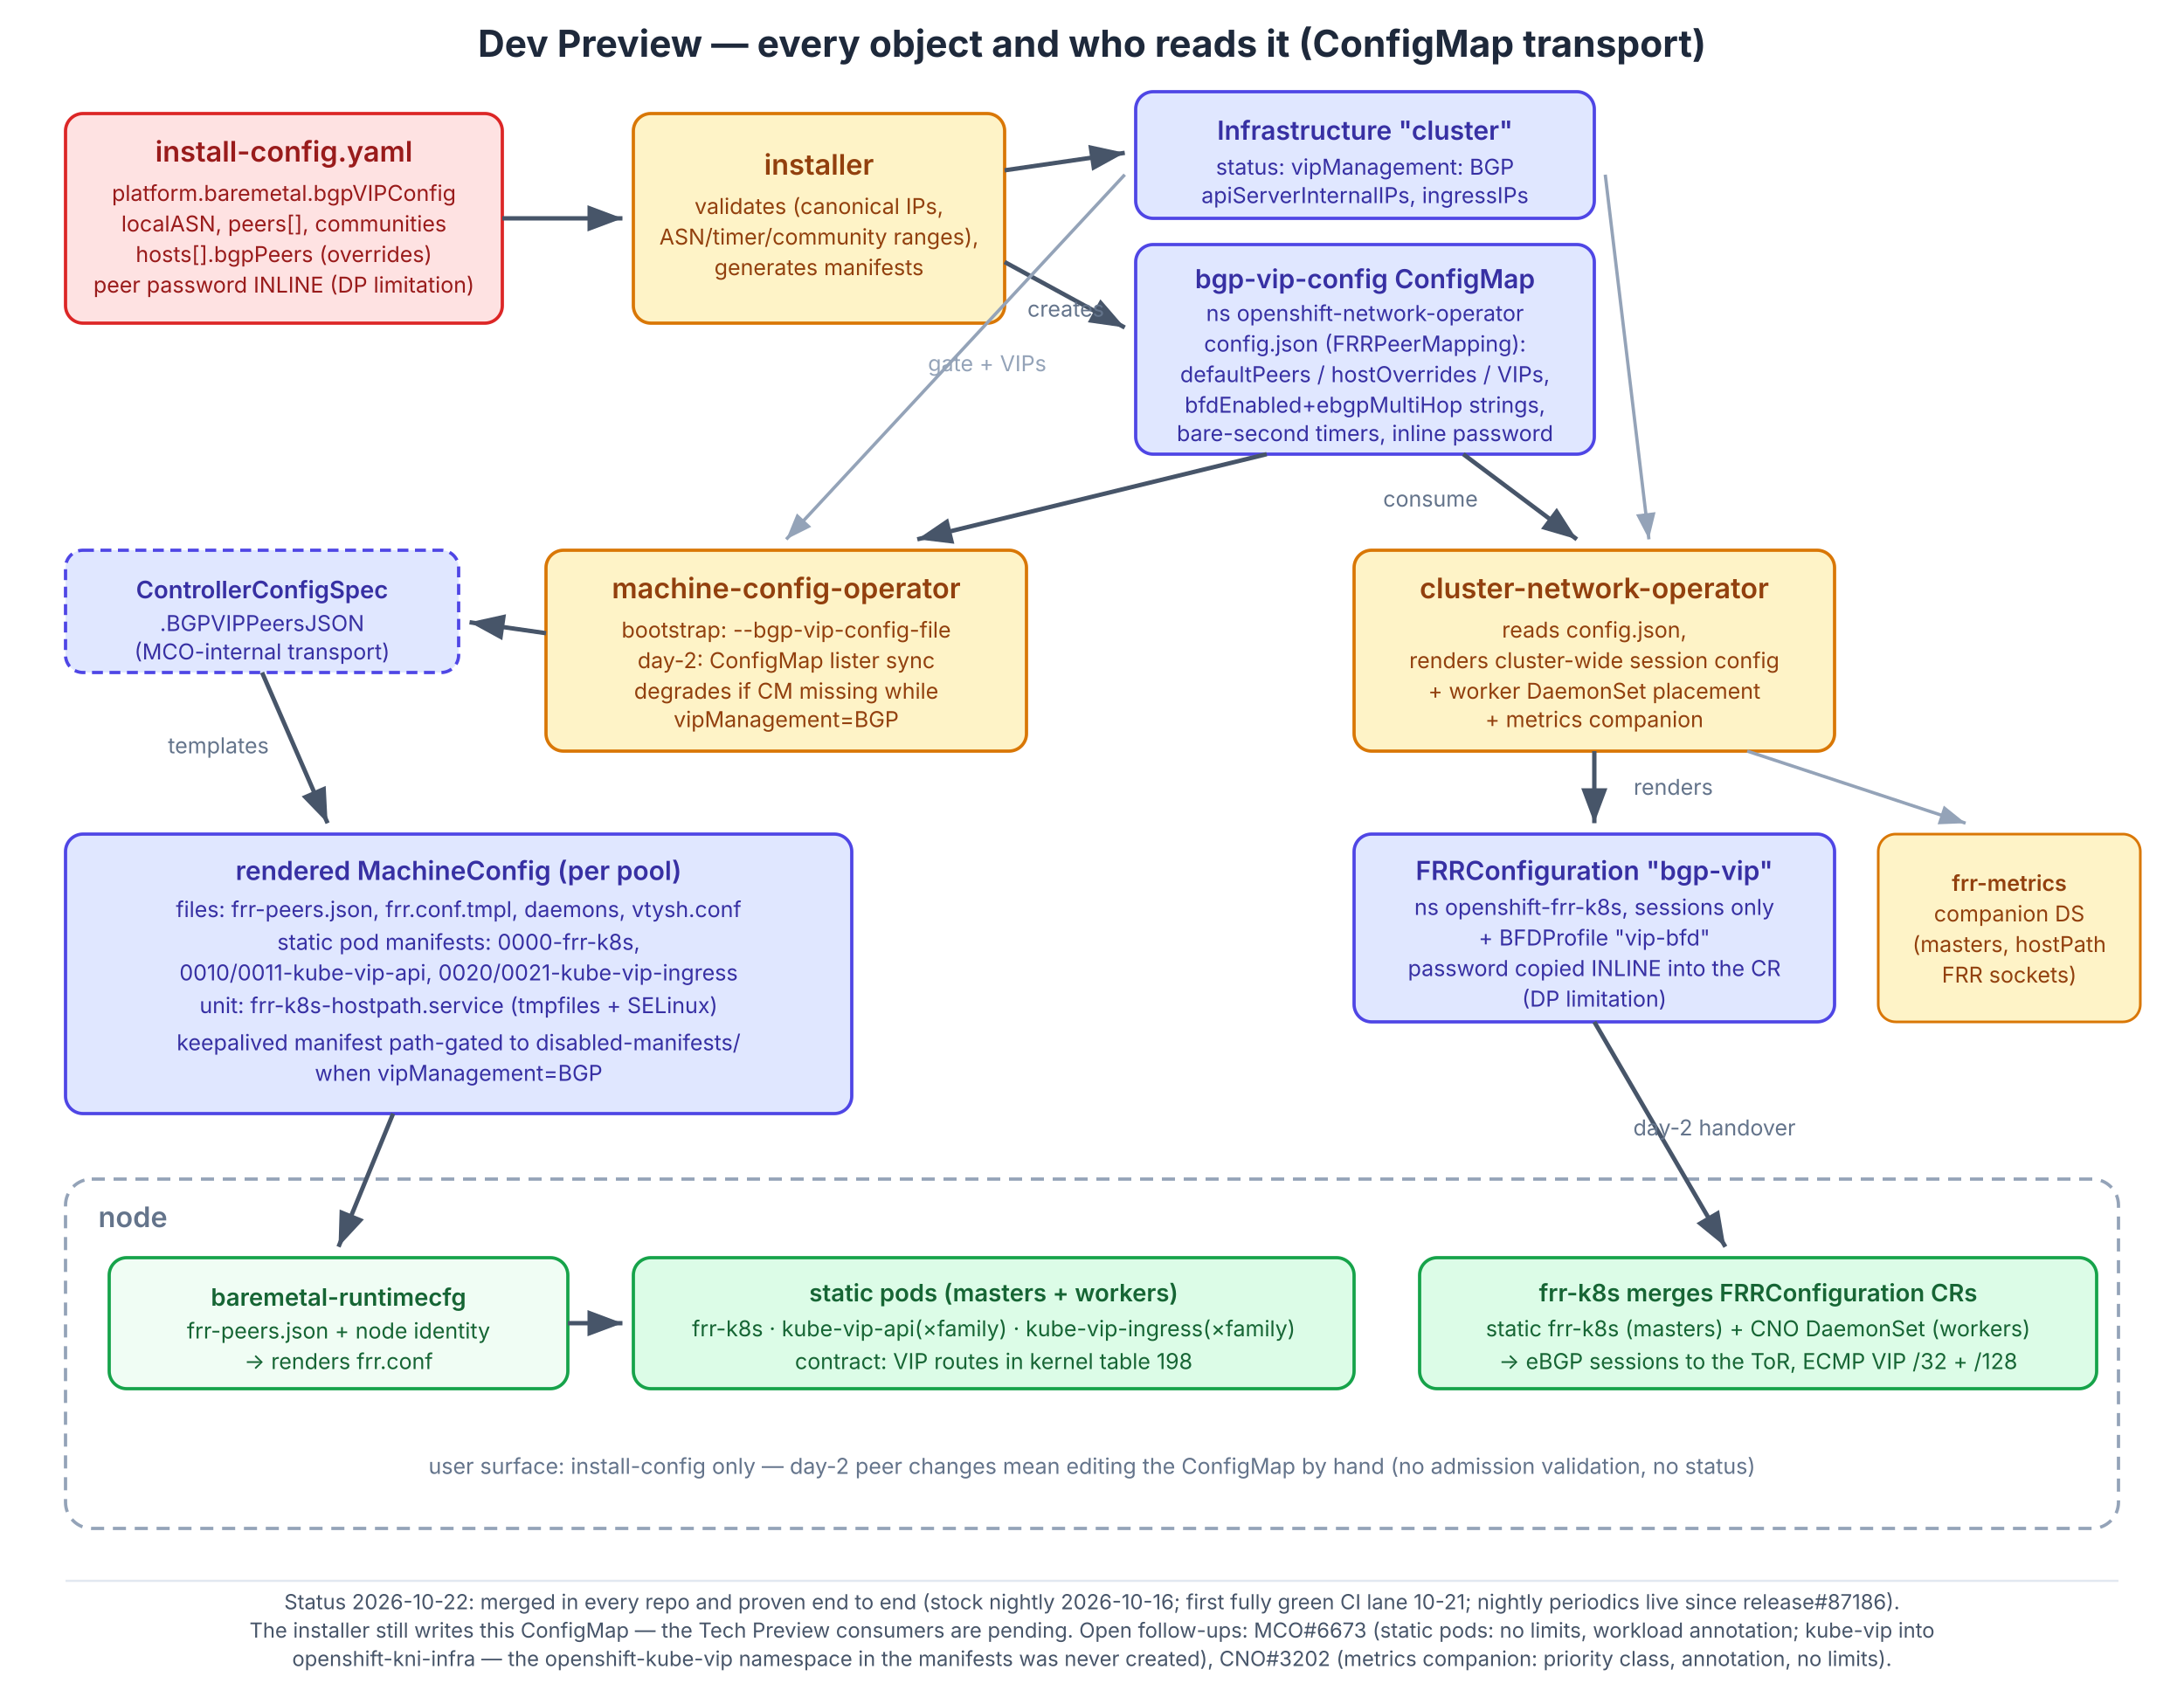
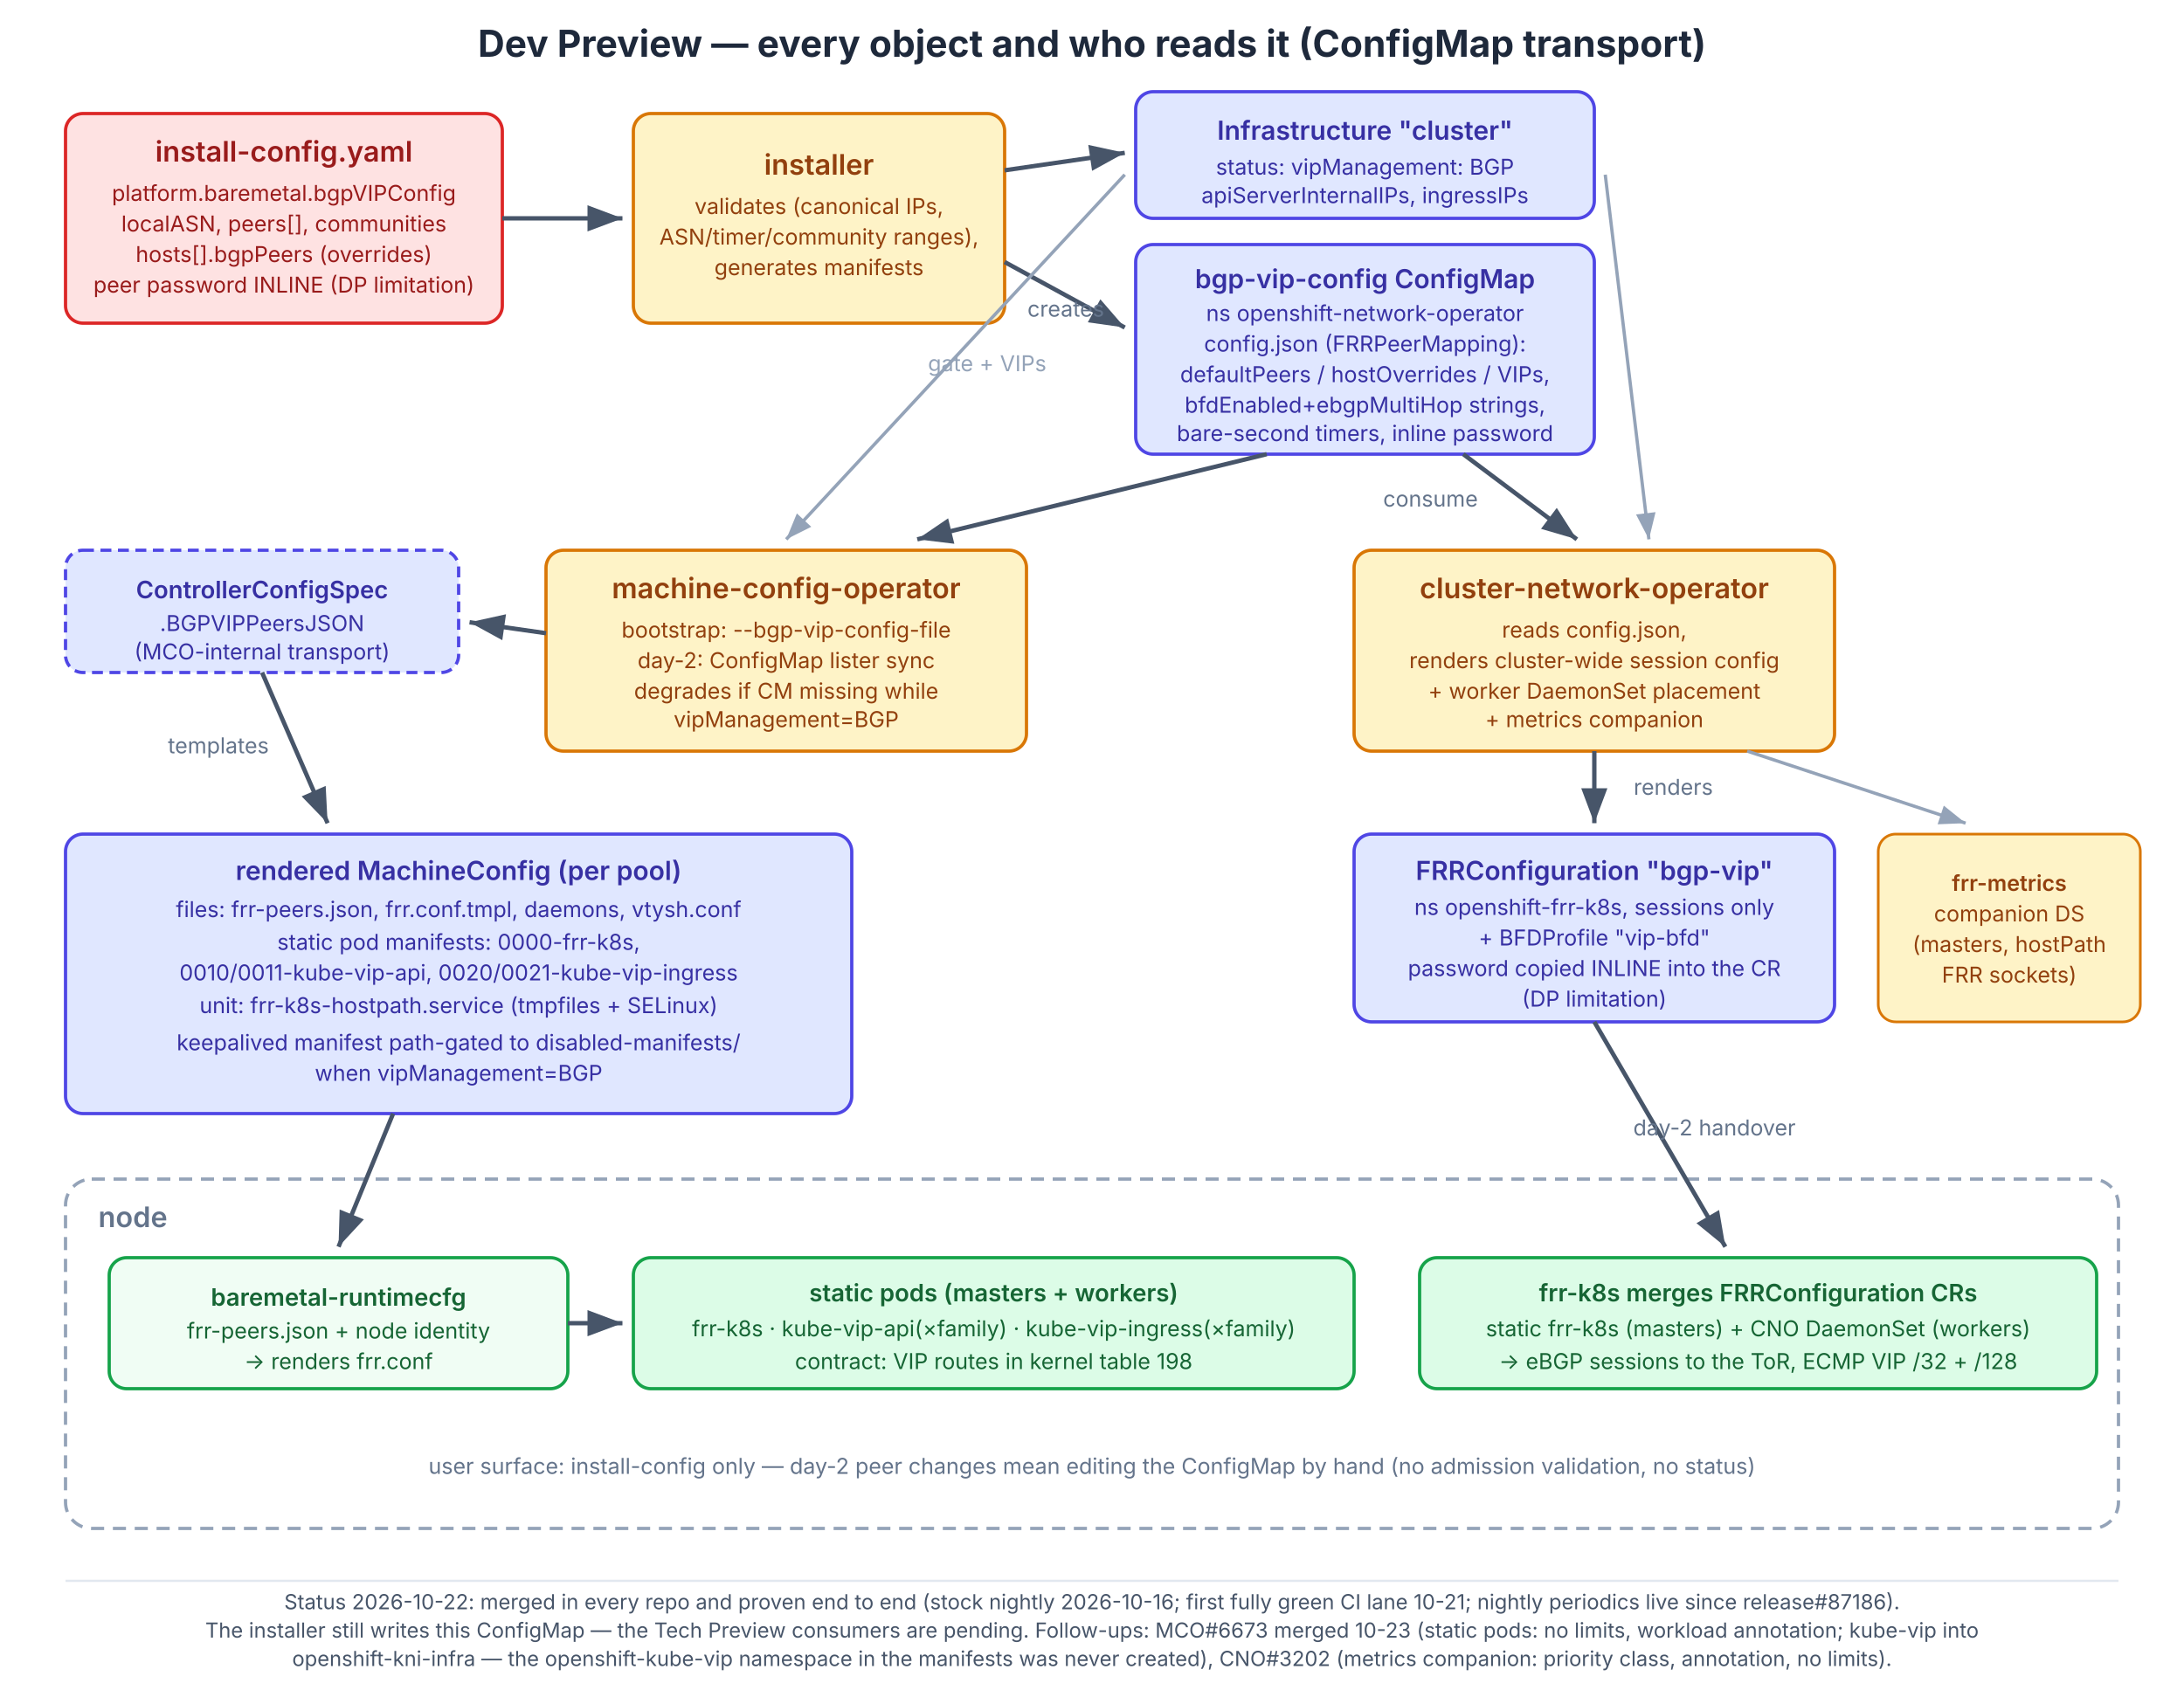
<svg xmlns="http://www.w3.org/2000/svg" width="1000" height="777" viewBox="0 0 1000 777" font-family="Inter, Helvetica, Arial, sans-serif">
  <defs>
    <marker id="arrow" markerWidth="10" markerHeight="10" refX="8" refY="3" orient="auto">
      <path d="M0,0 L8,3 L0,6 z" fill="#475569" />
    </marker>
    <marker id="arrowlight" markerWidth="10" markerHeight="10" refX="8" refY="3" orient="auto">
      <path d="M0,0 L8,3 L0,6 z" fill="#94a3b8" />
    </marker>
  </defs>
  <text x="500" y="26" text-anchor="middle" font-size="17" font-weight="700" fill="#1e293b">Dev Preview — every object and who reads it (ConfigMap transport)</text>
  <rect x="30" y="52" width="200" height="96" rx="8" fill="#fee2e2" stroke="#dc2626" stroke-width="1.5" />
  <text x="130" y="74" text-anchor="middle" font-size="13" font-weight="600" fill="#991b1b">install-config.yaml</text>
  <text x="130" y="92" text-anchor="middle" font-size="10" fill="#991b1b">platform.baremetal.bgpVIPConfig</text>
  <text x="130" y="106" text-anchor="middle" font-size="10" fill="#991b1b">localASN, peers[], communities</text>
  <text x="130" y="120" text-anchor="middle" font-size="10" fill="#991b1b">hosts[].bgpPeers (overrides)</text>
  <text x="130" y="134" text-anchor="middle" font-size="10" fill="#991b1b">peer password INLINE (DP limitation)</text>
  <rect x="290" y="52" width="170" height="96" rx="8" fill="#fef3c7" stroke="#d97706" stroke-width="1.5" />
  <text x="375" y="80" text-anchor="middle" font-size="13" font-weight="600" fill="#92400e">installer</text>
  <text x="375" y="98" text-anchor="middle" font-size="10" fill="#92400e">validates (canonical IPs,</text>
  <text x="375" y="112" text-anchor="middle" font-size="10" fill="#92400e">ASN/timer/community ranges),</text>
  <text x="375" y="126" text-anchor="middle" font-size="10" fill="#92400e">generates manifests</text>
  <line x1="230" y1="100" x2="285" y2="100" stroke="#475569" stroke-width="2" marker-end="url(#arrow)" />
  <rect x="520" y="42" width="210" height="58" rx="8" fill="#e0e7ff" stroke="#4f46e5" stroke-width="1.5" />
  <text x="625" y="64" text-anchor="middle" font-size="12" font-weight="600" fill="#3730a3">Infrastructure "cluster"</text>
  <text x="625" y="80" text-anchor="middle" font-size="10" fill="#3730a3">status: vipManagement: BGP</text>
  <text x="625" y="93" text-anchor="middle" font-size="10" fill="#3730a3">apiServerInternalIPs, ingressIPs</text>
  <rect x="520" y="112" width="210" height="96" rx="8" fill="#e0e7ff" stroke="#4f46e5" stroke-width="1.5" />
  <text x="625" y="132" text-anchor="middle" font-size="12" font-weight="600" fill="#3730a3">bgp-vip-config ConfigMap</text>
  <text x="625" y="147" text-anchor="middle" font-size="10" fill="#3730a3">ns openshift-network-operator</text>
  <text x="625" y="161" text-anchor="middle" font-size="10" fill="#3730a3">config.json (FRRPeerMapping):</text>
  <text x="625" y="175" text-anchor="middle" font-size="10" fill="#3730a3">defaultPeers / hostOverrides / VIPs,</text>
  <text x="625" y="189" text-anchor="middle" font-size="10" fill="#3730a3">bfdEnabled+ebgpMultiHop strings,</text>
  <text x="625" y="202" text-anchor="middle" font-size="10" fill="#3730a3">bare-second timers, inline password</text>
  <line x1="460" y1="78" x2="515" y2="70" stroke="#475569" stroke-width="2" marker-end="url(#arrow)" />
  <line x1="460" y1="120" x2="515" y2="150" stroke="#475569" stroke-width="2" marker-end="url(#arrow)" />
  <text x="488" y="145" text-anchor="middle" font-size="10" fill="#64748b">creates</text>
  <rect x="250" y="252" width="220" height="92" rx="8" fill="#fef3c7" stroke="#d97706" stroke-width="1.5" />
  <text x="360" y="274" text-anchor="middle" font-size="13" font-weight="600" fill="#92400e">machine-config-operator</text>
  <text x="360" y="292" text-anchor="middle" font-size="10" fill="#92400e">bootstrap: --bgp-vip-config-file</text>
  <text x="360" y="306" text-anchor="middle" font-size="10" fill="#92400e">day-2: ConfigMap lister sync</text>
  <text x="360" y="320" text-anchor="middle" font-size="10" fill="#92400e">degrades if CM missing while</text>
  <text x="360" y="333" text-anchor="middle" font-size="10" fill="#92400e">vipManagement=BGP</text>
  <rect x="620" y="252" width="220" height="92" rx="8" fill="#fef3c7" stroke="#d97706" stroke-width="1.5" />
  <text x="730" y="274" text-anchor="middle" font-size="13" font-weight="600" fill="#92400e">cluster-network-operator</text>
  <text x="730" y="292" text-anchor="middle" font-size="10" fill="#92400e">reads config.json,</text>
  <text x="730" y="306" text-anchor="middle" font-size="10" fill="#92400e">renders cluster-wide session config</text>
  <text x="730" y="320" text-anchor="middle" font-size="10" fill="#92400e">+ worker DaemonSet placement</text>
  <text x="730" y="333" text-anchor="middle" font-size="10" fill="#92400e">+ metrics companion</text>
  <line x1="580" y1="208" x2="420" y2="247" stroke="#475569" stroke-width="2" marker-end="url(#arrow)" />
  <line x1="670" y1="208" x2="722" y2="247" stroke="#475569" stroke-width="2" marker-end="url(#arrow)" />
  <text x="655" y="232" text-anchor="middle" font-size="10" fill="#64748b">consume</text>
  <line x1="515" y1="80" x2="360" y2="247" stroke="#94a3b8" stroke-width="1.5" marker-end="url(#arrowlight)" />
  <line x1="735" y1="80" x2="755" y2="247" stroke="#94a3b8" stroke-width="1.5" marker-end="url(#arrowlight)" />
  <text x="452" y="170" text-anchor="middle" font-size="10" fill="#94a3b8">gate + VIPs</text>
  <rect x="30" y="252" width="180" height="56" rx="8" fill="#e0e7ff" stroke="#4f46e5" stroke-width="1.5" stroke-dasharray="5 3" />
  <text x="120" y="274" text-anchor="middle" font-size="11" font-weight="600" fill="#3730a3">ControllerConfigSpec</text>
  <text x="120" y="289" text-anchor="middle" font-size="10" fill="#3730a3">.BGPVIPPeersJSON</text>
  <text x="120" y="302" text-anchor="middle" font-size="10" fill="#3730a3">(MCO-internal transport)</text>
  <line x1="250" y1="290" x2="215" y2="285" stroke="#475569" stroke-width="2" marker-end="url(#arrow)" />
  <rect x="30" y="382" width="360" height="128" rx="8" fill="#e0e7ff" stroke="#4f46e5" stroke-width="1.5" />
  <text x="210" y="403" text-anchor="middle" font-size="12" font-weight="600" fill="#3730a3">rendered MachineConfig (per pool)</text>
  <text x="210" y="420" text-anchor="middle" font-size="10" fill="#3730a3">files: frr-peers.json, frr.conf.tmpl, daemons, vtysh.conf</text>
  <text x="210" y="435" text-anchor="middle" font-size="10" fill="#3730a3">static pod manifests: 0000-frr-k8s,</text>
  <text x="210" y="449" text-anchor="middle" font-size="10" fill="#3730a3">0010/0011-kube-vip-api, 0020/0021-kube-vip-ingress</text>
  <text x="210" y="464" text-anchor="middle" font-size="10" fill="#3730a3">unit: frr-k8s-hostpath.service (tmpfiles + SELinux)</text>
  <text x="210" y="481" text-anchor="middle" font-size="10" fill="#3730a3">keepalived manifest path-gated to disabled-manifests/</text>
  <text x="210" y="495" text-anchor="middle" font-size="10" fill="#3730a3">when vipManagement=BGP</text>
  <line x1="120" y1="308" x2="150" y2="377" stroke="#475569" stroke-width="2" marker-end="url(#arrow)" />
  <text x="100" y="345" text-anchor="middle" font-size="10" fill="#64748b">templates</text>
  <rect x="620" y="382" width="220" height="86" rx="8" fill="#e0e7ff" stroke="#4f46e5" stroke-width="1.5" />
  <text x="730" y="403" text-anchor="middle" font-size="12" font-weight="600" fill="#3730a3">FRRConfiguration "bgp-vip"</text>
  <text x="730" y="419" text-anchor="middle" font-size="10" fill="#3730a3">ns openshift-frr-k8s, sessions only</text>
  <text x="730" y="433" text-anchor="middle" font-size="10" fill="#3730a3">+ BFDProfile "vip-bfd"</text>
  <text x="730" y="447" text-anchor="middle" font-size="10" fill="#3730a3">password copied INLINE into the CR</text>
  <text x="730" y="461" text-anchor="middle" font-size="10" fill="#3730a3">(DP limitation)</text>
  <line x1="730" y1="344" x2="730" y2="377" stroke="#475569" stroke-width="2" marker-end="url(#arrow)" />
  <text x="748" y="364" font-size="10" fill="#64748b">renders</text>
  <rect x="860" y="382" width="120" height="86" rx="8" fill="#fef3c7" stroke="#d97706" stroke-width="1.2" />
  <text x="920" y="408" text-anchor="middle" font-size="10" font-weight="600" fill="#92400e">frr-metrics</text>
  <text x="920" y="422" text-anchor="middle" font-size="10" fill="#92400e">companion DS</text>
  <text x="920" y="436" text-anchor="middle" font-size="10" fill="#92400e">(masters, hostPath</text>
  <text x="920" y="450" text-anchor="middle" font-size="10" fill="#92400e">FRR sockets)</text>
  <line x1="800" y1="344" x2="900" y2="377" stroke="#94a3b8" stroke-width="1.5" marker-end="url(#arrowlight)" />
  <rect x="30" y="540" width="940" height="160" rx="12" fill="none" stroke="#94a3b8" stroke-width="1.5" stroke-dasharray="6 4" />
  <text x="45" y="562" font-size="13" font-weight="600" fill="#64748b">node</text>
  <rect x="50" y="576" width="210" height="60" rx="8" fill="#f0fdf4" stroke="#16a34a" stroke-width="1.5" />
  <text x="155" y="598" text-anchor="middle" font-size="11" font-weight="600" fill="#166534">baremetal-runtimecfg</text>
  <text x="155" y="613" text-anchor="middle" font-size="10" fill="#166534">frr-peers.json + node identity</text>
  <text x="155" y="627" text-anchor="middle" font-size="10" fill="#166534">→ renders frr.conf</text>
  <line x1="180" y1="510" x2="155" y2="571" stroke="#475569" stroke-width="2" marker-end="url(#arrow)" />
  <rect x="290" y="576" width="330" height="60" rx="8" fill="#dcfce7" stroke="#16a34a" stroke-width="1.5" />
  <text x="455" y="596" text-anchor="middle" font-size="11" font-weight="600" fill="#166534">static pods (masters + workers)</text>
  <text x="455" y="612" text-anchor="middle" font-size="10" fill="#166534">frr-k8s · kube-vip-api(×family) · kube-vip-ingress(×family)</text>
  <text x="455" y="627" text-anchor="middle" font-size="10" fill="#166534">contract: VIP routes in kernel table 198</text>
  <line x1="260" y1="606" x2="285" y2="606" stroke="#475569" stroke-width="2" marker-end="url(#arrow)" />
  <rect x="650" y="576" width="310" height="60" rx="8" fill="#dcfce7" stroke="#16a34a" stroke-width="1.5" />
  <text x="805" y="596" text-anchor="middle" font-size="11" font-weight="600" fill="#166534">frr-k8s merges FRRConfiguration CRs</text>
  <text x="805" y="612" text-anchor="middle" font-size="10" fill="#166534">static frr-k8s (masters) + CNO DaemonSet (workers)</text>
  <text x="805" y="627" text-anchor="middle" font-size="10" fill="#166534">→ eBGP sessions to the ToR, ECMP VIP /32 + /128</text>
  <line x1="730" y1="468" x2="790" y2="571" stroke="#475569" stroke-width="2" marker-end="url(#arrow)" />
  <text x="785" y="520" text-anchor="middle" font-size="10" fill="#64748b">day-2 handover</text>
  <text x="500" y="675" text-anchor="middle" font-size="10" fill="#64748b">user surface: install-config only — day-2 peer changes mean editing the ConfigMap by hand (no admission validation, no status)</text>
  <line x1="30" y1="724" x2="970" y2="724" stroke="#e2e8f0" stroke-width="1" />
  <text x="500" y="737" text-anchor="middle" font-size="9.5" fill="#475569">Status 2026-10-22: merged in every repo and proven end to end (stock nightly 2026-10-16; first fully green CI lane 10-21; nightly periodics live since release#87186).</text>
-   <text x="500" y="750" text-anchor="middle" font-size="9.5" fill="#475569">The installer still writes this ConfigMap — the Tech Preview consumers are pending. Open follow-ups: MCO#6673 (static pods: no limits, workload annotation; kube-vip into</text>
+   <text x="500" y="750" text-anchor="middle" font-size="9.5" fill="#475569">The installer still writes this ConfigMap — the Tech Preview consumers are pending. Follow-ups: MCO#6673 merged 10-23 (static pods: no limits, workload annotation; kube-vip into</text>
  <text x="500" y="763" text-anchor="middle" font-size="9.5" fill="#475569">openshift-kni-infra — the openshift-kube-vip namespace in the manifests was never created), CNO#3202 (metrics companion: priority class, annotation, no limits).</text>
</svg>
